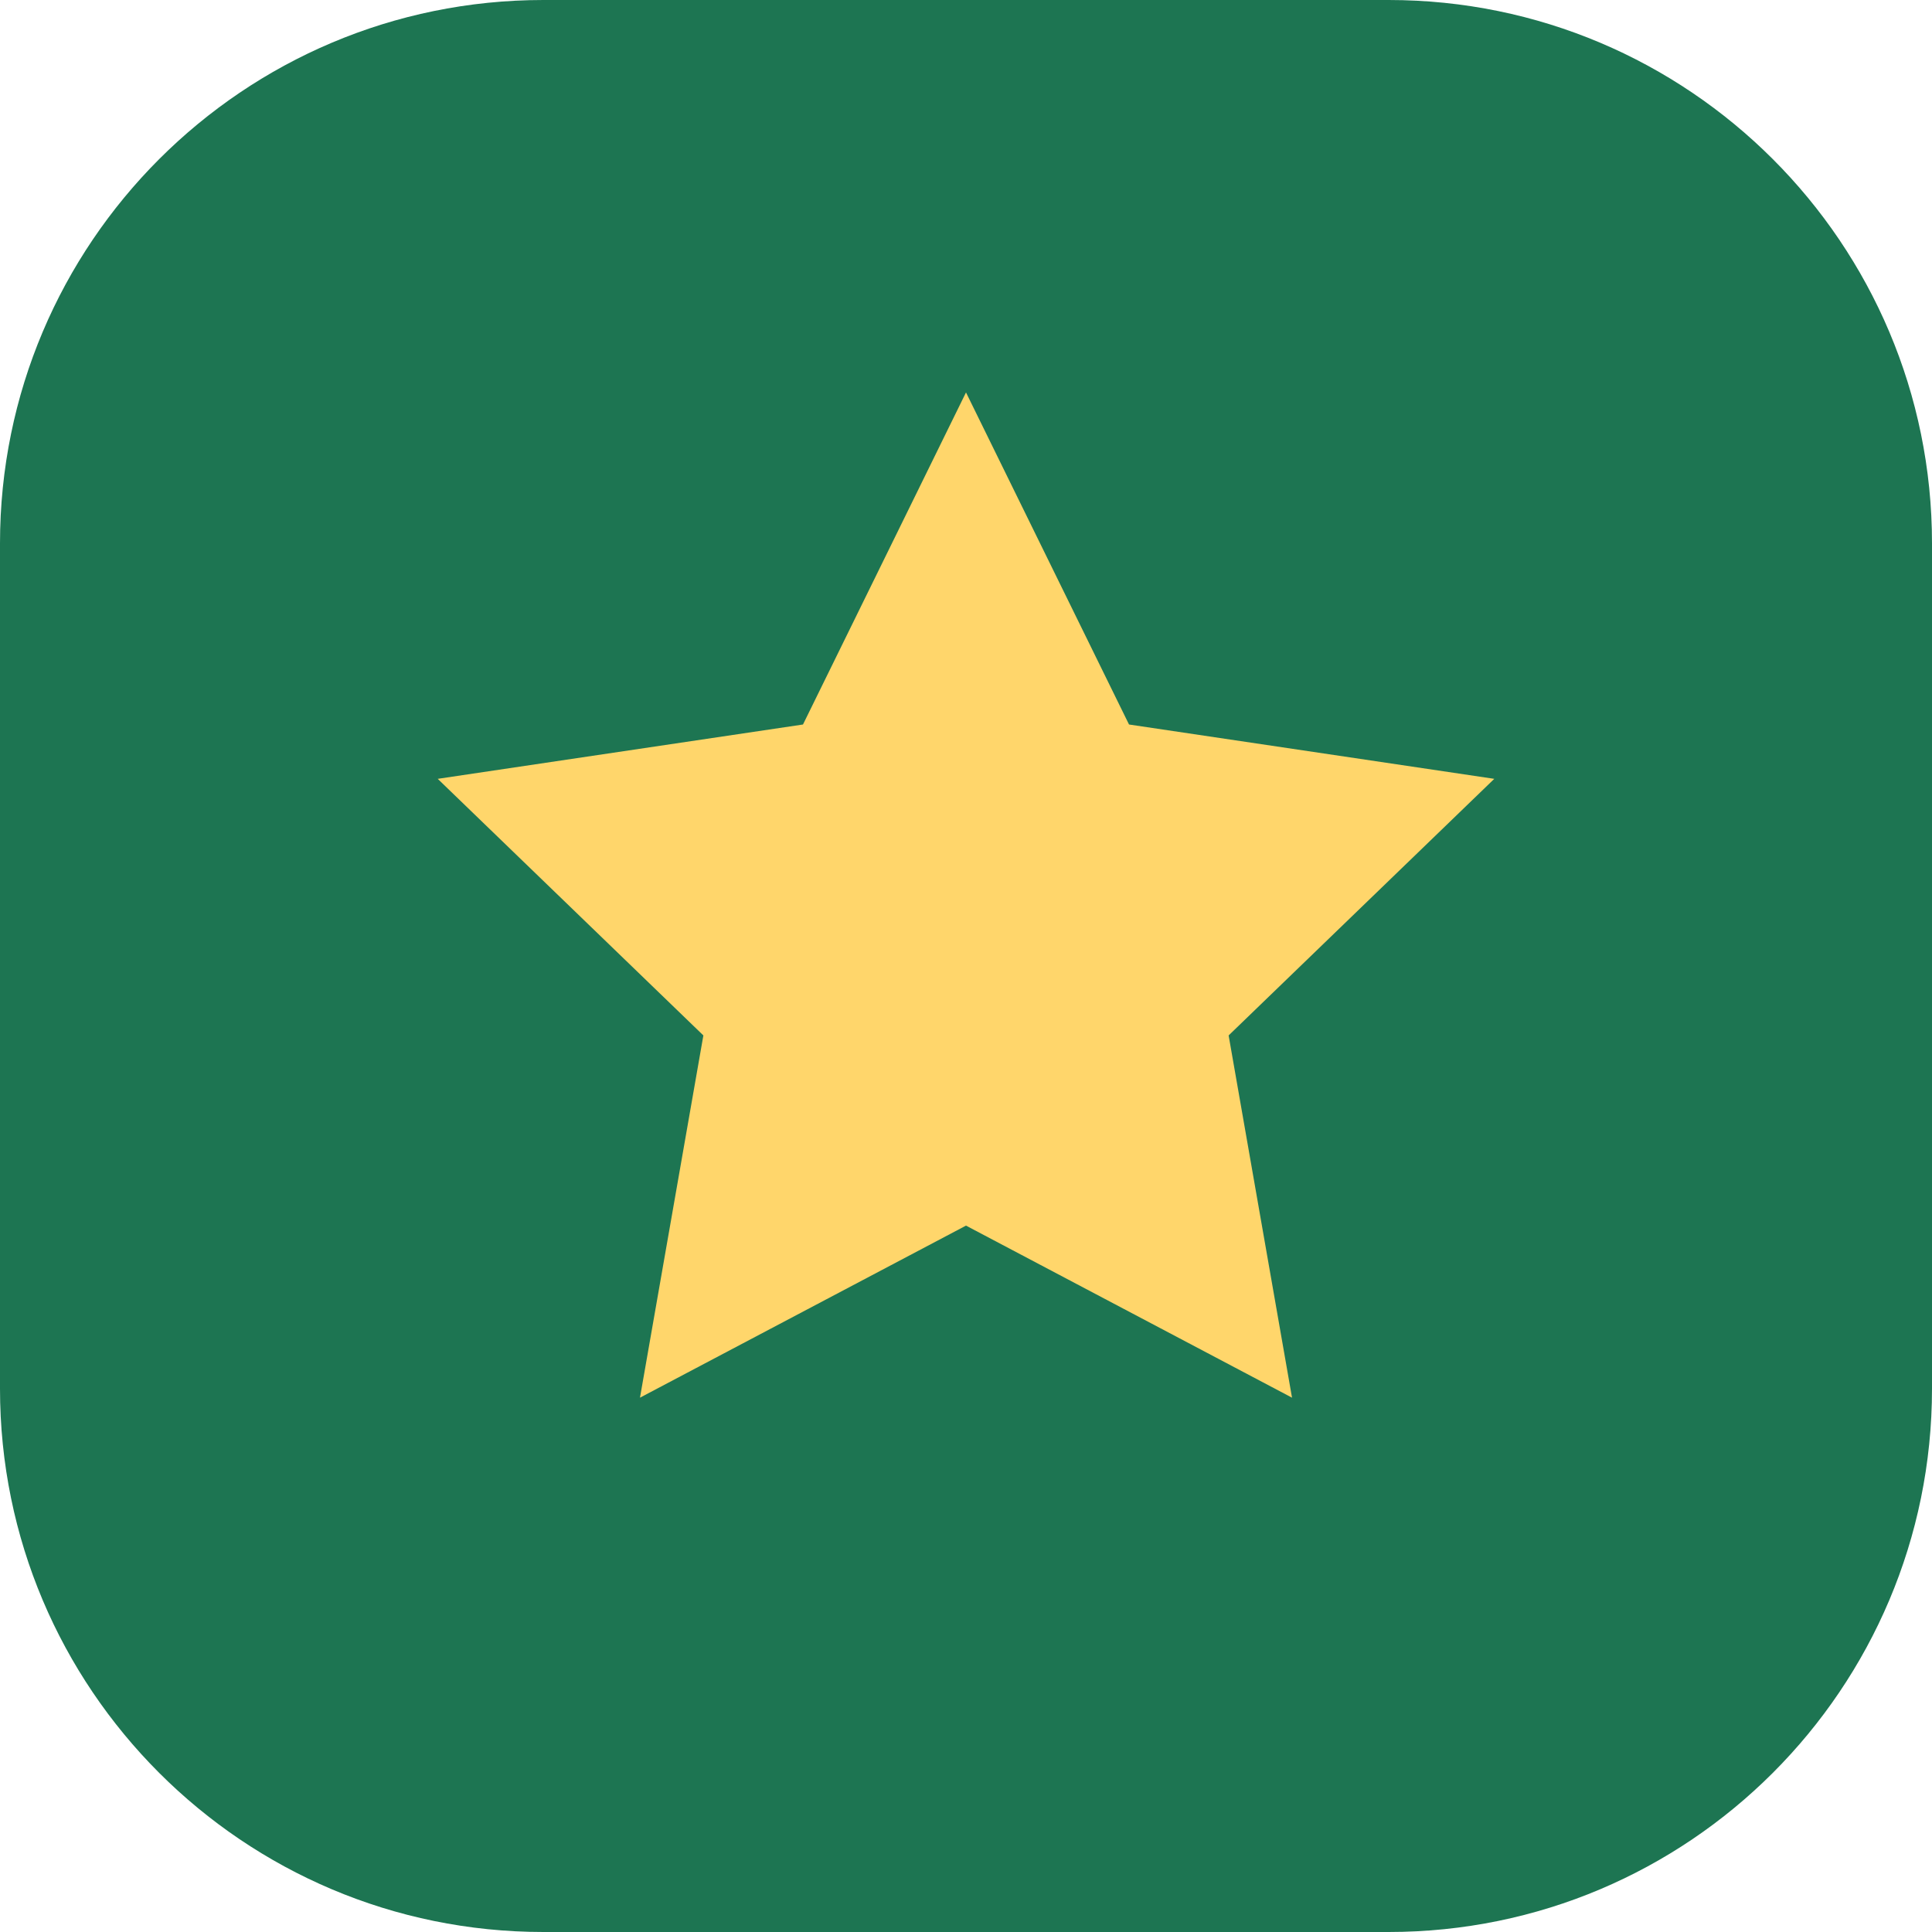
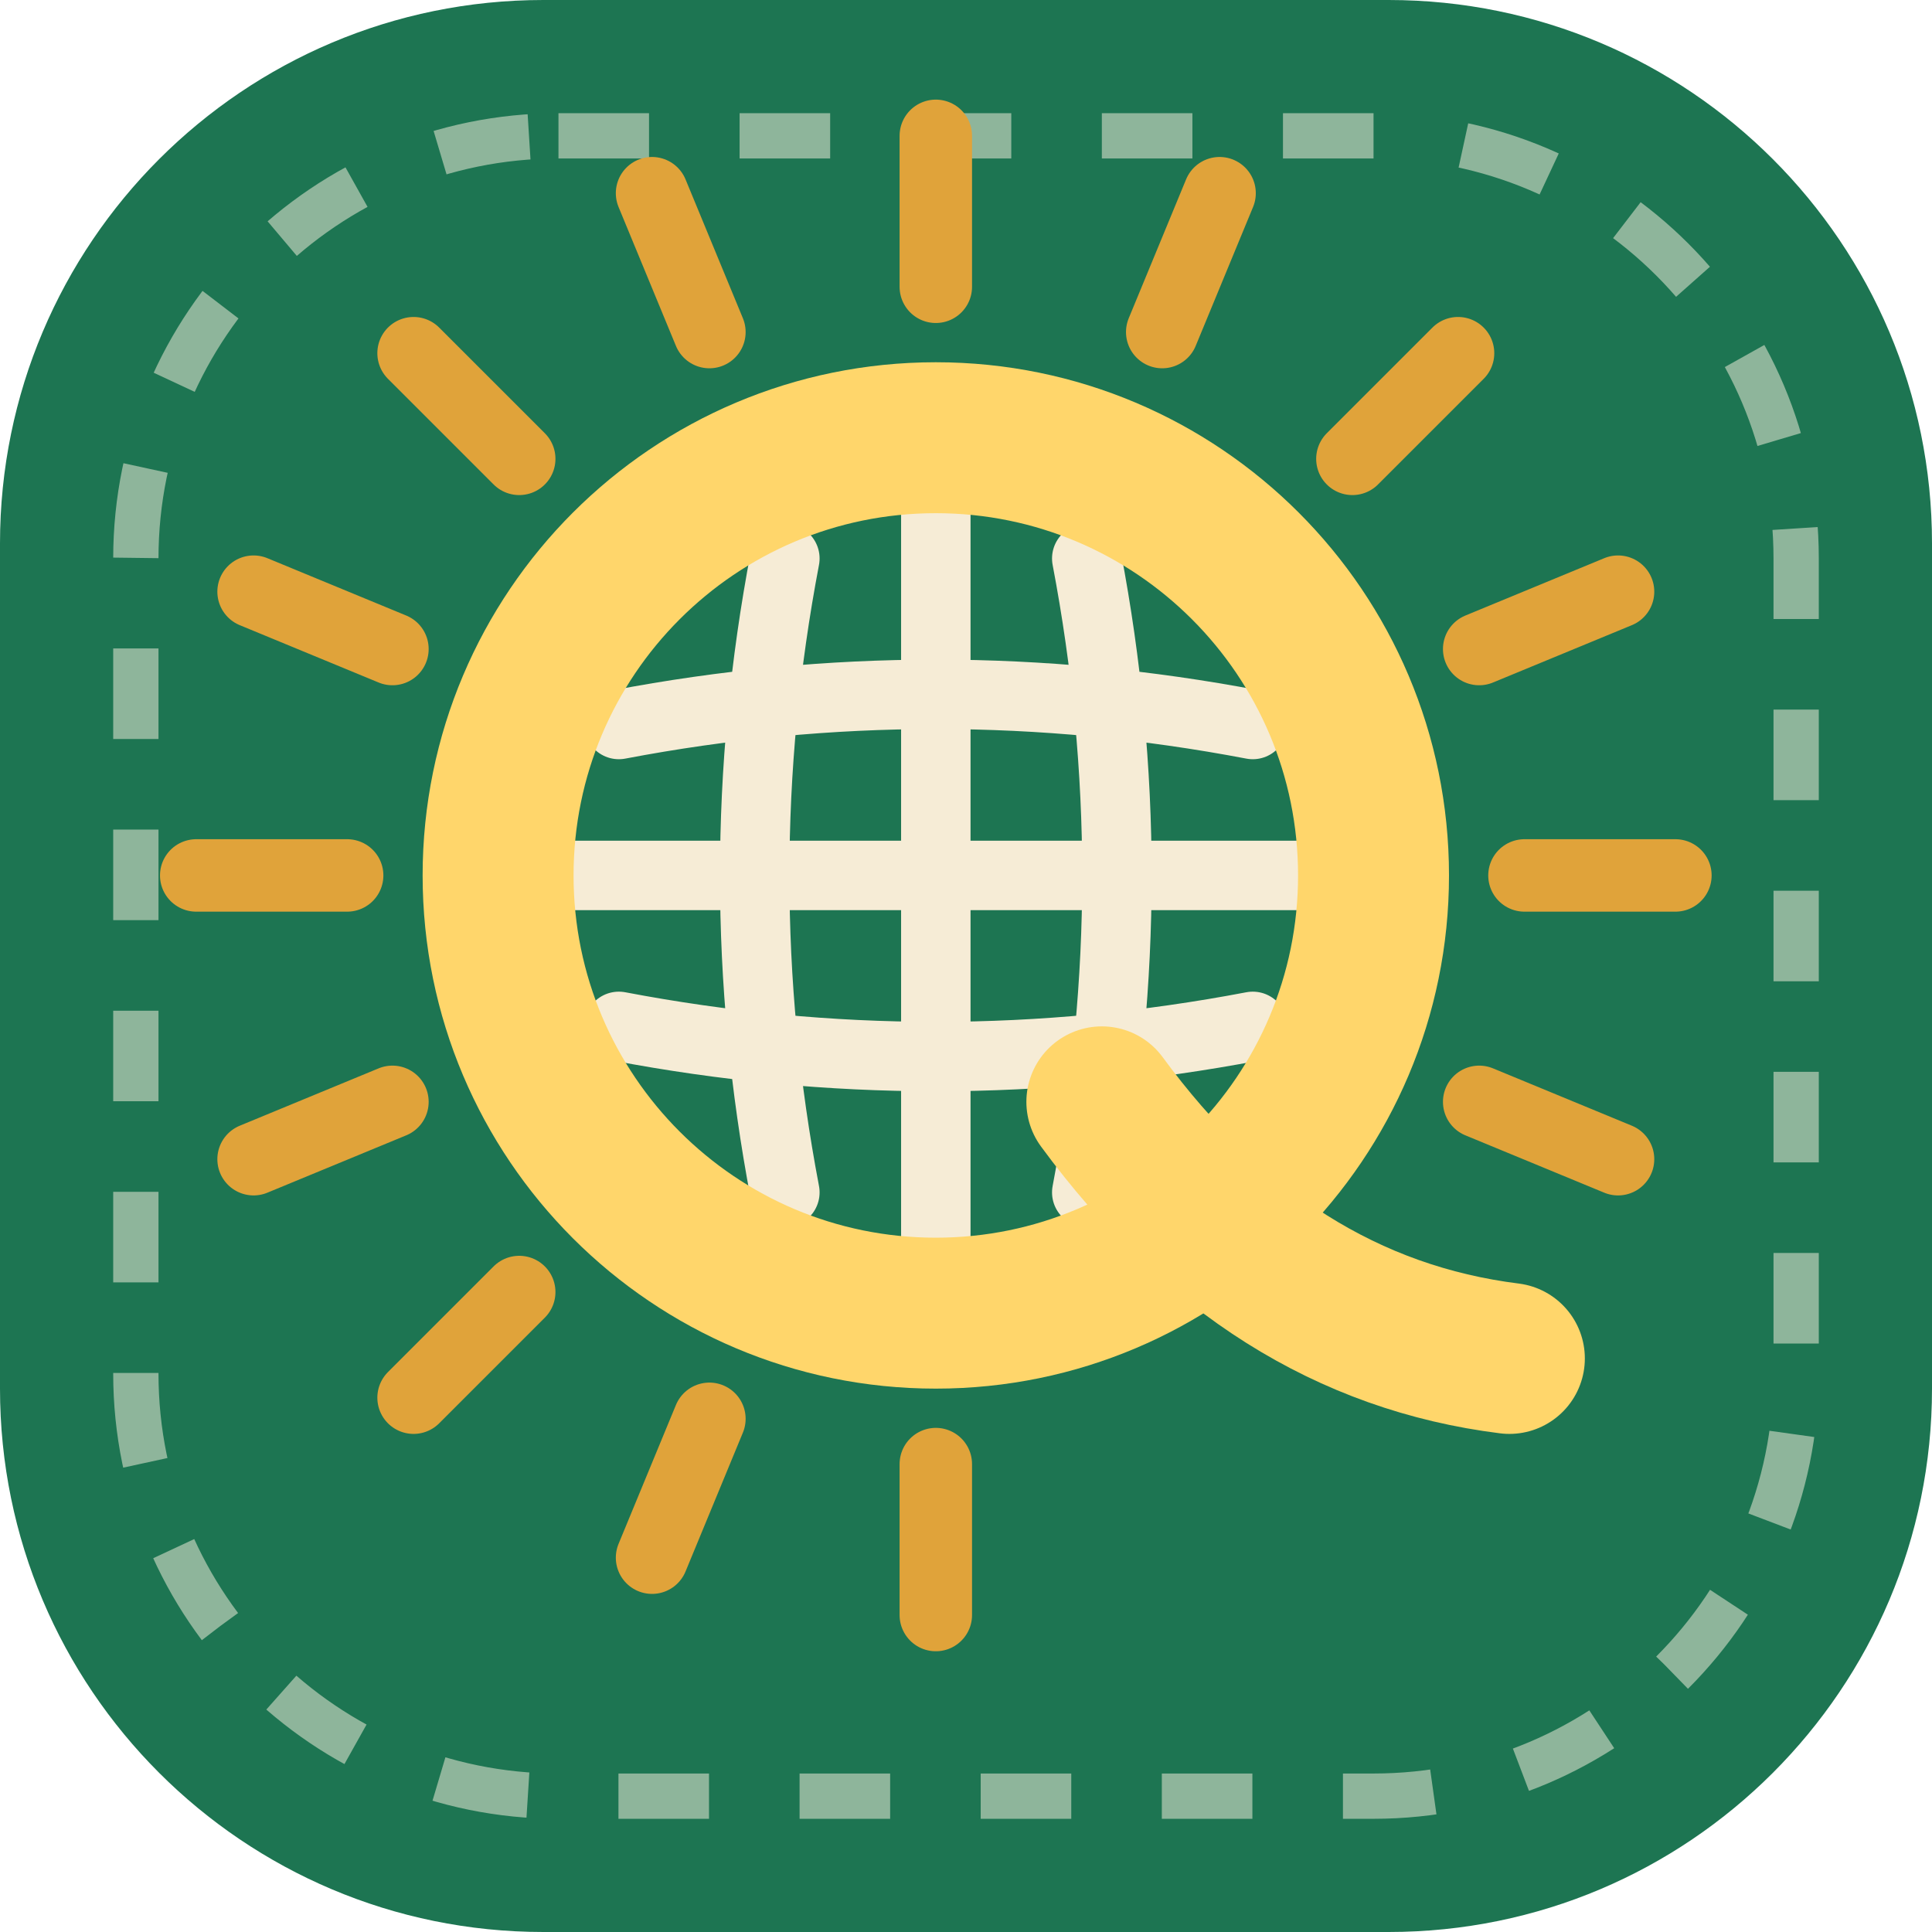
<svg xmlns="http://www.w3.org/2000/svg" viewBox="0 0 64 64">
  <rect width="64" height="64" rx="18" fill="#1d7552" />
-   <path d="M32 13l5.4 11 12.1 1.8-8.8 8.5 2.1 12L32 40.6 21.2 46.3l2.1-12-8.8-8.5 12.1-1.8z" fill="#ffd66b" />
+   <rect x="4.5" y="4.5" width="55" height="55" rx="14" fill="none" stroke="#fff6e4" stroke-opacity=".5" stroke-width="1.5" stroke-dasharray="3 3" />
+   <path d="M50.5 29.0L55.5 29.0M49.0 36.5L53.6 38.4M31.0 48.5L31.0 53.5M23.5 47.0L21.6 51.6M17.2 42.8L13.7 46.3M13.0 36.5L8.4 38.4M11.5 29.0L6.5 29.0M13.0 21.5L8.4 19.6M17.2 15.2L13.7 11.7M23.5 11.0L21.6 6.4M31.0 9.5L31.0 4.5M38.5 11.0L40.4 6.4M44.8 15.2L48.3 11.7M49.0 21.5L53.6 19.6" stroke="#e0a33a" stroke-width="2.4" stroke-linecap="round" />
+   <g stroke="#f6ecd6" stroke-width="2.3" stroke-linecap="round" fill="none">
+     <path d="M26 18.5Q24 29 26 39.5M31 17V41M36 18.5Q38 29 36 39.5M20.5 24Q31 22 41.5 24M19 29H43M20.5 34Q31 36 41.5 34" />
+   </g>
+   <circle cx="31" cy="29" r="14.5" fill="none" stroke="#ffd66b" stroke-width="5" />
+   <path d="M36.5 36.5Q42 44 50 45" stroke="#ffd66b" stroke-width="5" stroke-linecap="round" fill="none" />
</svg>
